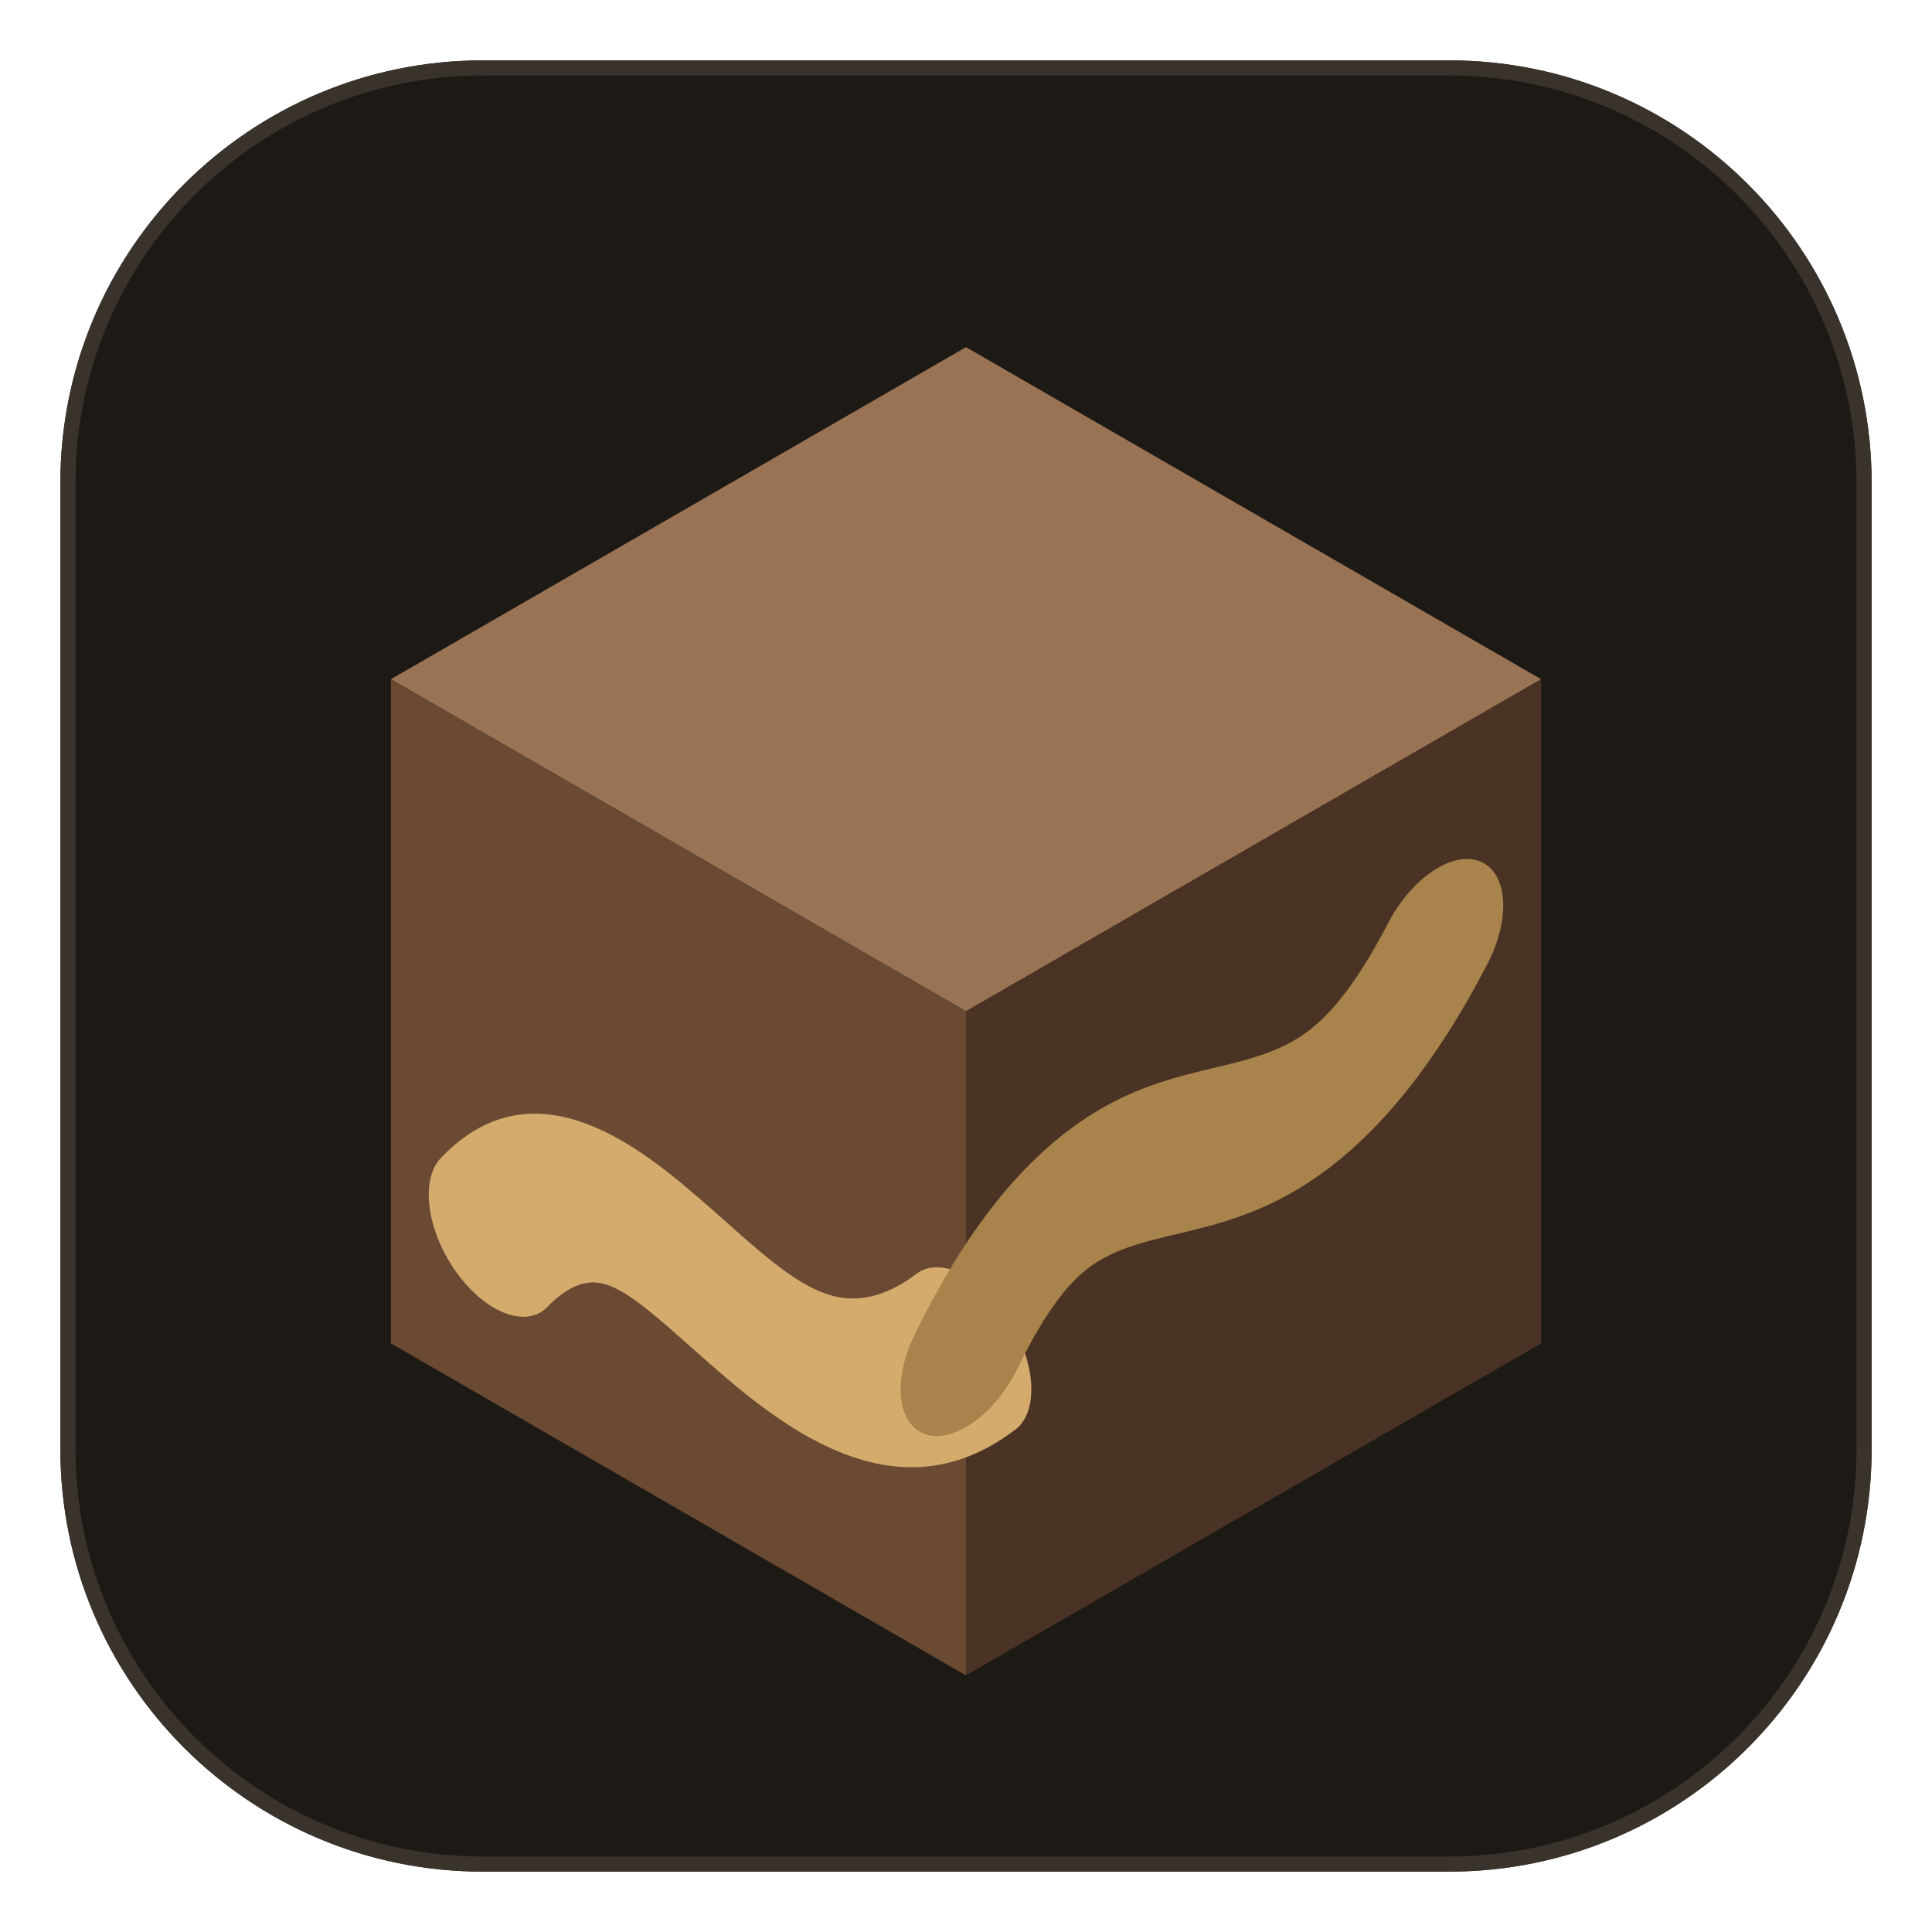
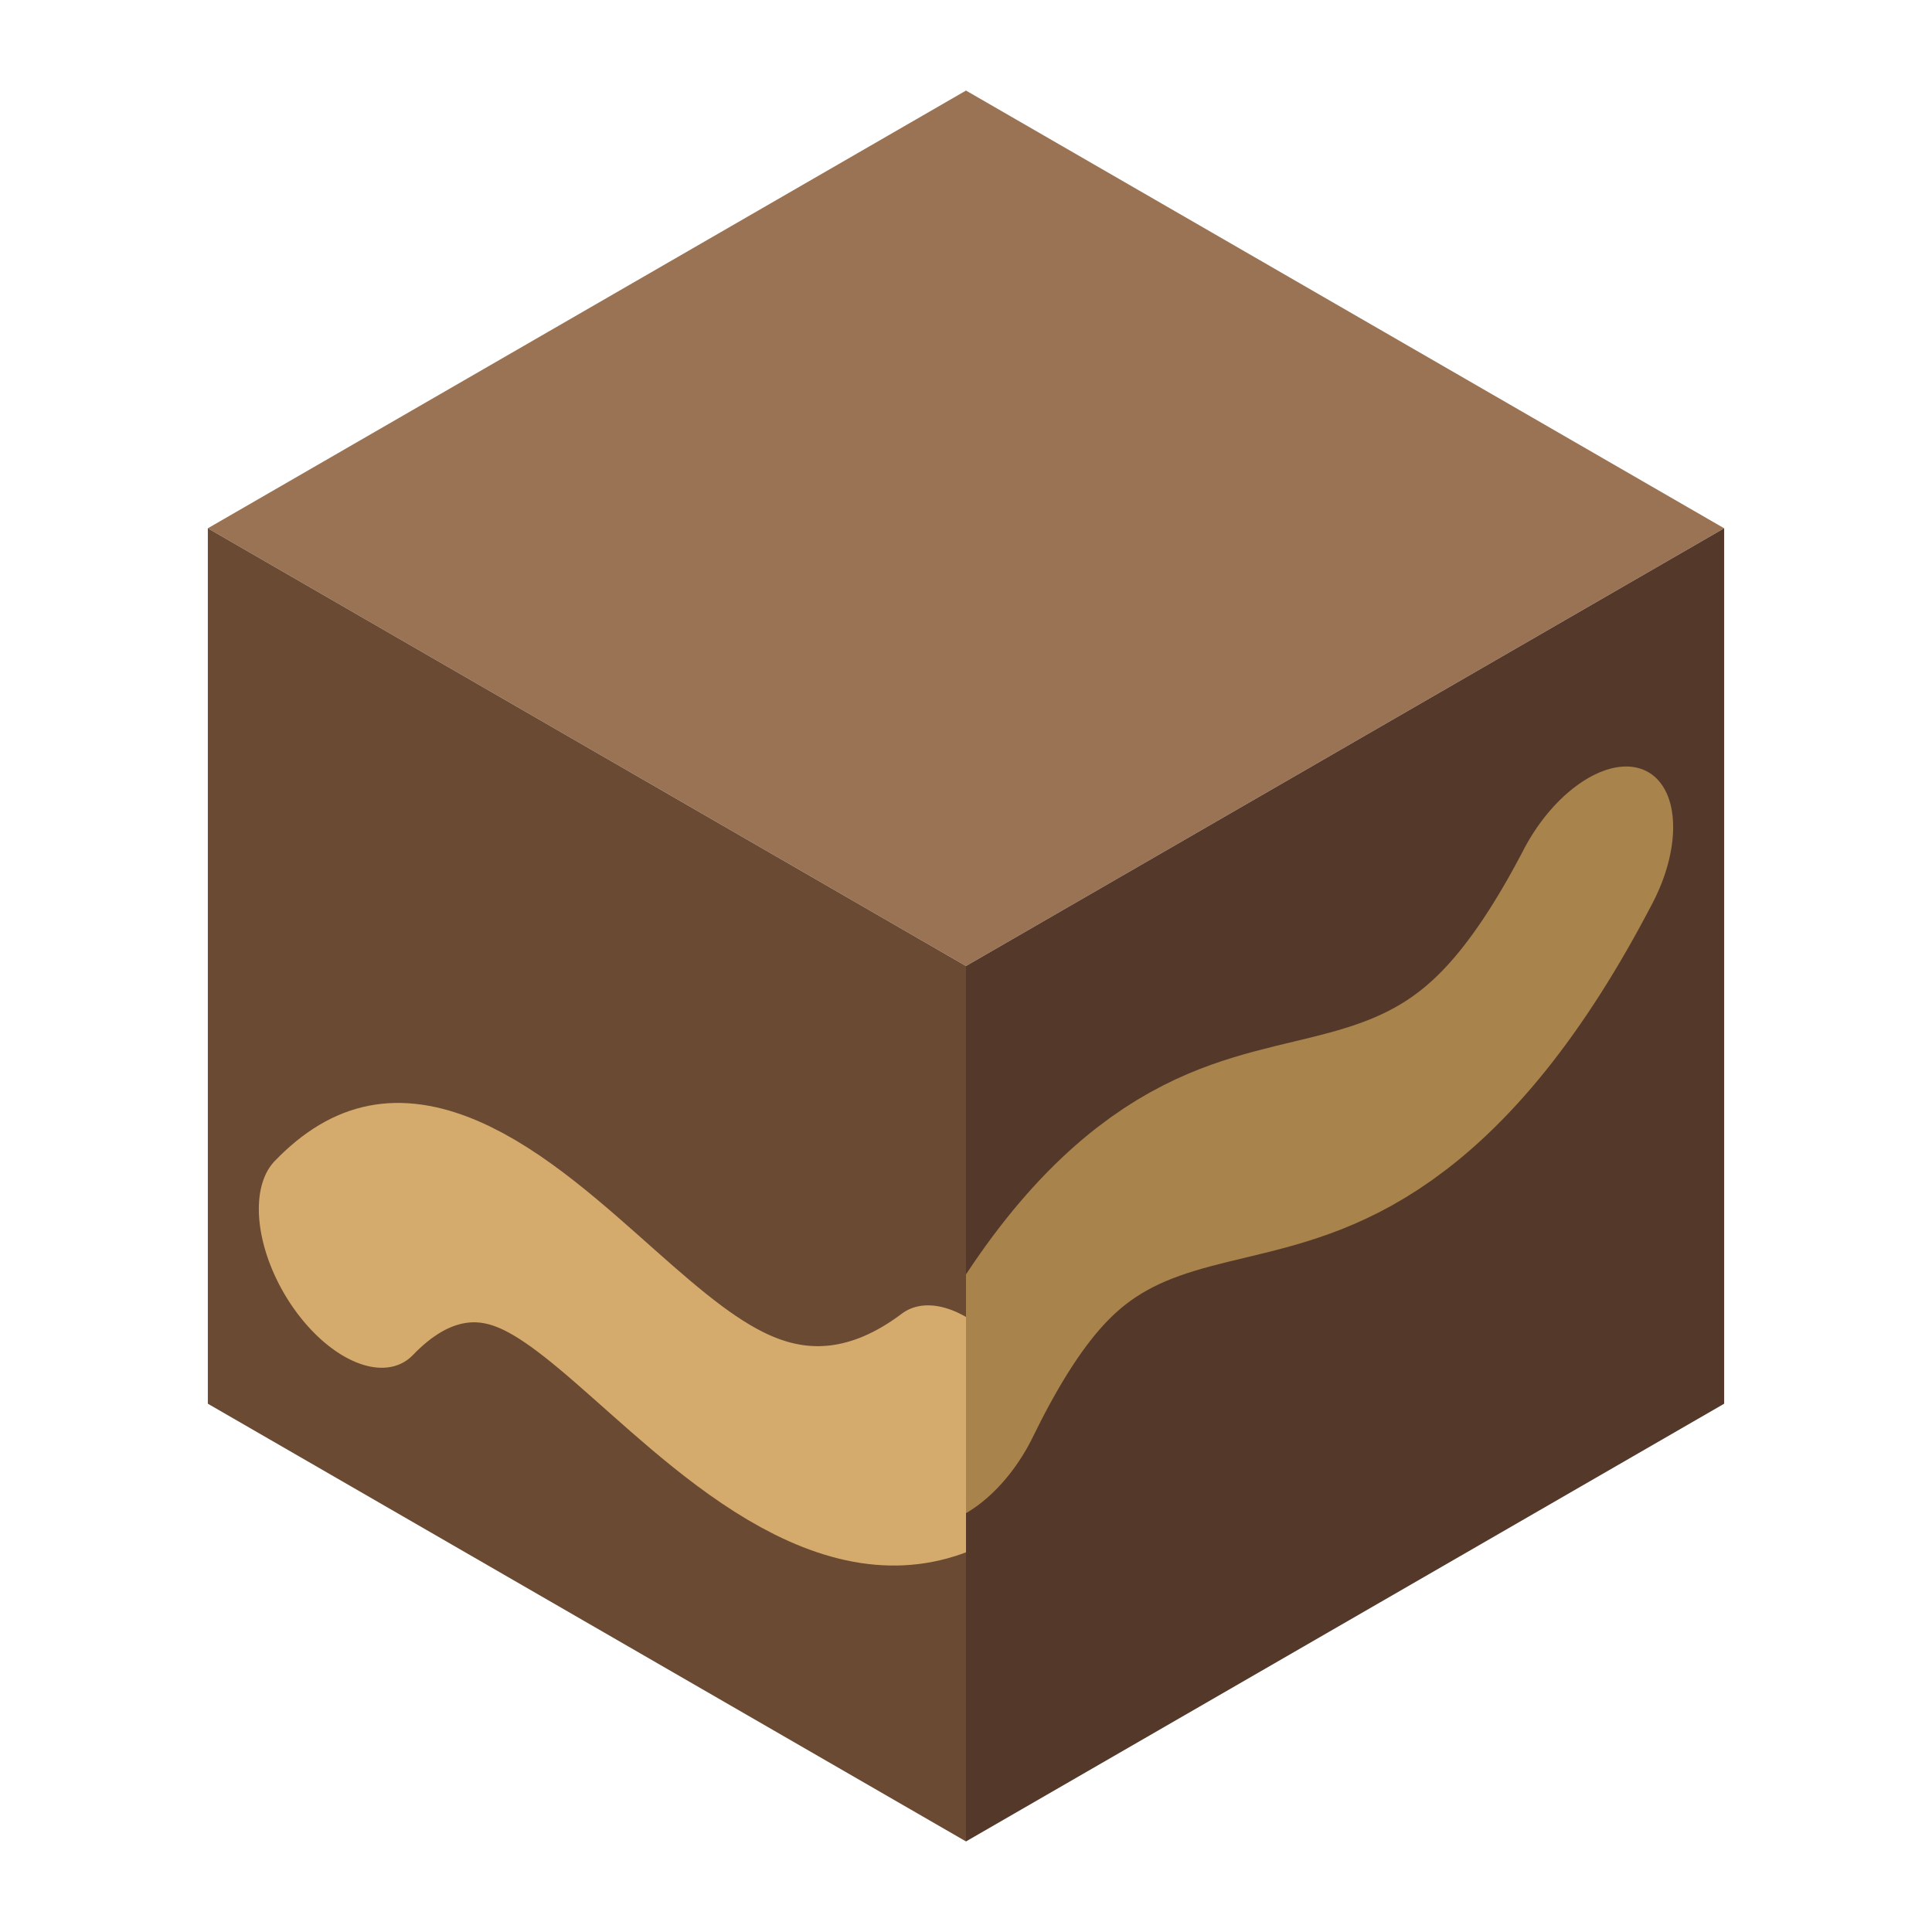
<svg xmlns="http://www.w3.org/2000/svg" viewBox="0 0 256 256">
-   <rect x="8" y="8" width="240" height="240" rx="56" fill="#1d1915" />
-   <rect x="9" y="9" width="238" height="238" rx="55" fill="none" stroke="#3a332b" stroke-width="2" />
-   <polygon points="128.00,46.00 204.21,90.00 128.00,134.00 51.79,90.00" fill="#9a7354" />
-   <polygon points="51.79,90.00 128.00,134.00 128.00,222.00 51.79,178.00" fill="#6b4a33" />
-   <polygon points="128.00,134.00 204.21,90.00 204.21,178.00 128.00,222.00" fill="#4a3324" />
-   <path transform="matrix(0.866 0.5 0 1 51.79 90.00)" d="M 15.8 65.4 C 38.4 33.8 58.7 79.0 88.0 45.1" stroke="#d4ab6c" fill="none" stroke-width="20" stroke-linecap="round" />
-   <path transform="matrix(0.866 -0.5 0 1 128.00 134.00)" d="M 0 45.1 C 24.8 13.5 45.1 58.7 72.2 27.1" stroke="#a8834b" fill="none" stroke-width="20" stroke-linecap="round" />
+   <polygon points="128.00,12.00 228.46,70.00 128.00,128.00 27.54,70.00" fill="#9a7354" />
+   <polygon points="27.54,70.00 128.00,128.00 128.00,244.00 27.54,186.00" fill="#6b4a33" />
+   <polygon points="128.00,128.00 228.46,70.00 228.46,186.00 128.00,244.00" fill="#54392a" />
+   <clipPath id="l">
+     <polygon points="27.54,70.00 128.00,128.00 128.00,244.00 27.54,186.00" />
+   </clipPath>
+   <clipPath id="r">
+     <polygon points="128.00,128.00 228.46,70.00 228.46,186.00 128.00,244.00" />
+   </clipPath>
+   <g clip-path="url(#l)">
+     <path transform="matrix(0.866 0.5 0 1 27.54 70.00)" d="M 20.8 86.3 C 50.6 44.6 77.3 104.1 116.0 59.5" stroke="#d4ab6c" fill="none" stroke-width="26" stroke-linecap="round" />
+   </g>
+   <g clip-path="url(#r)">
+     <path transform="matrix(0.866 -0.5 0 1 128.00 128.00)" d="M 0 59.5 C 32.7 17.8 59.5 77.3 95.2 35.7" stroke="#a8834b" fill="none" stroke-width="26" stroke-linecap="round" />
+   </g>
</svg>
